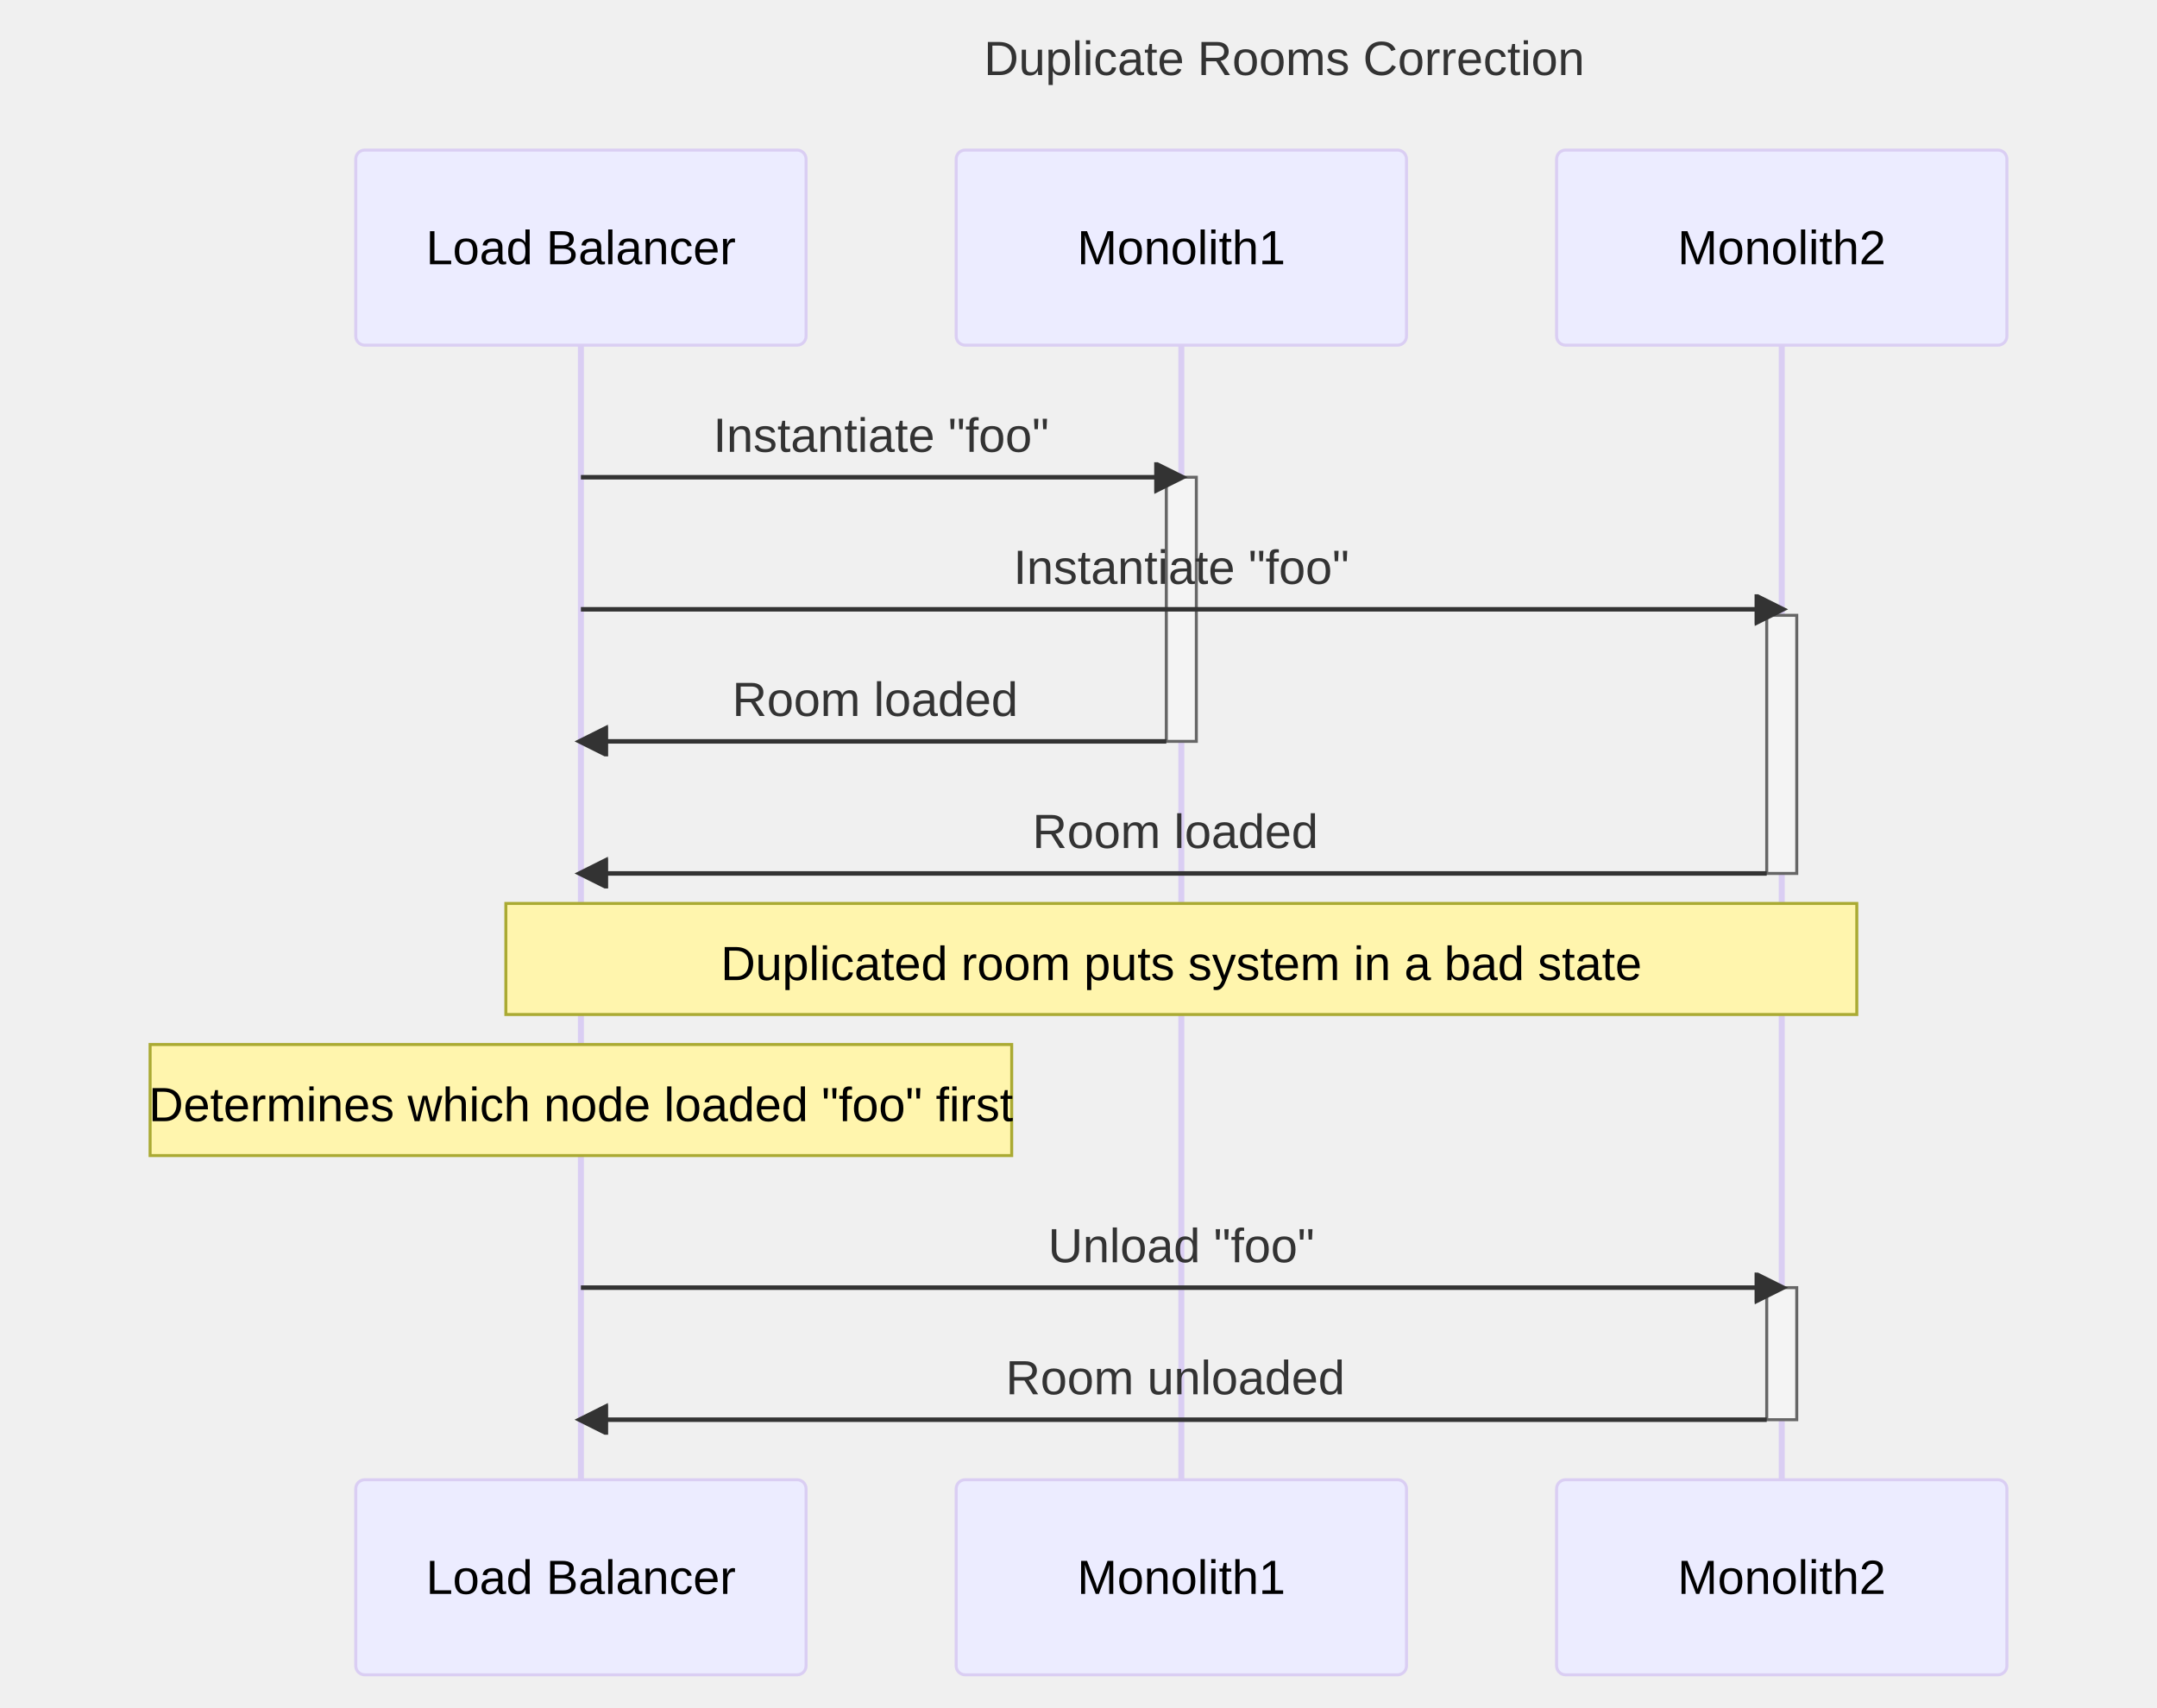
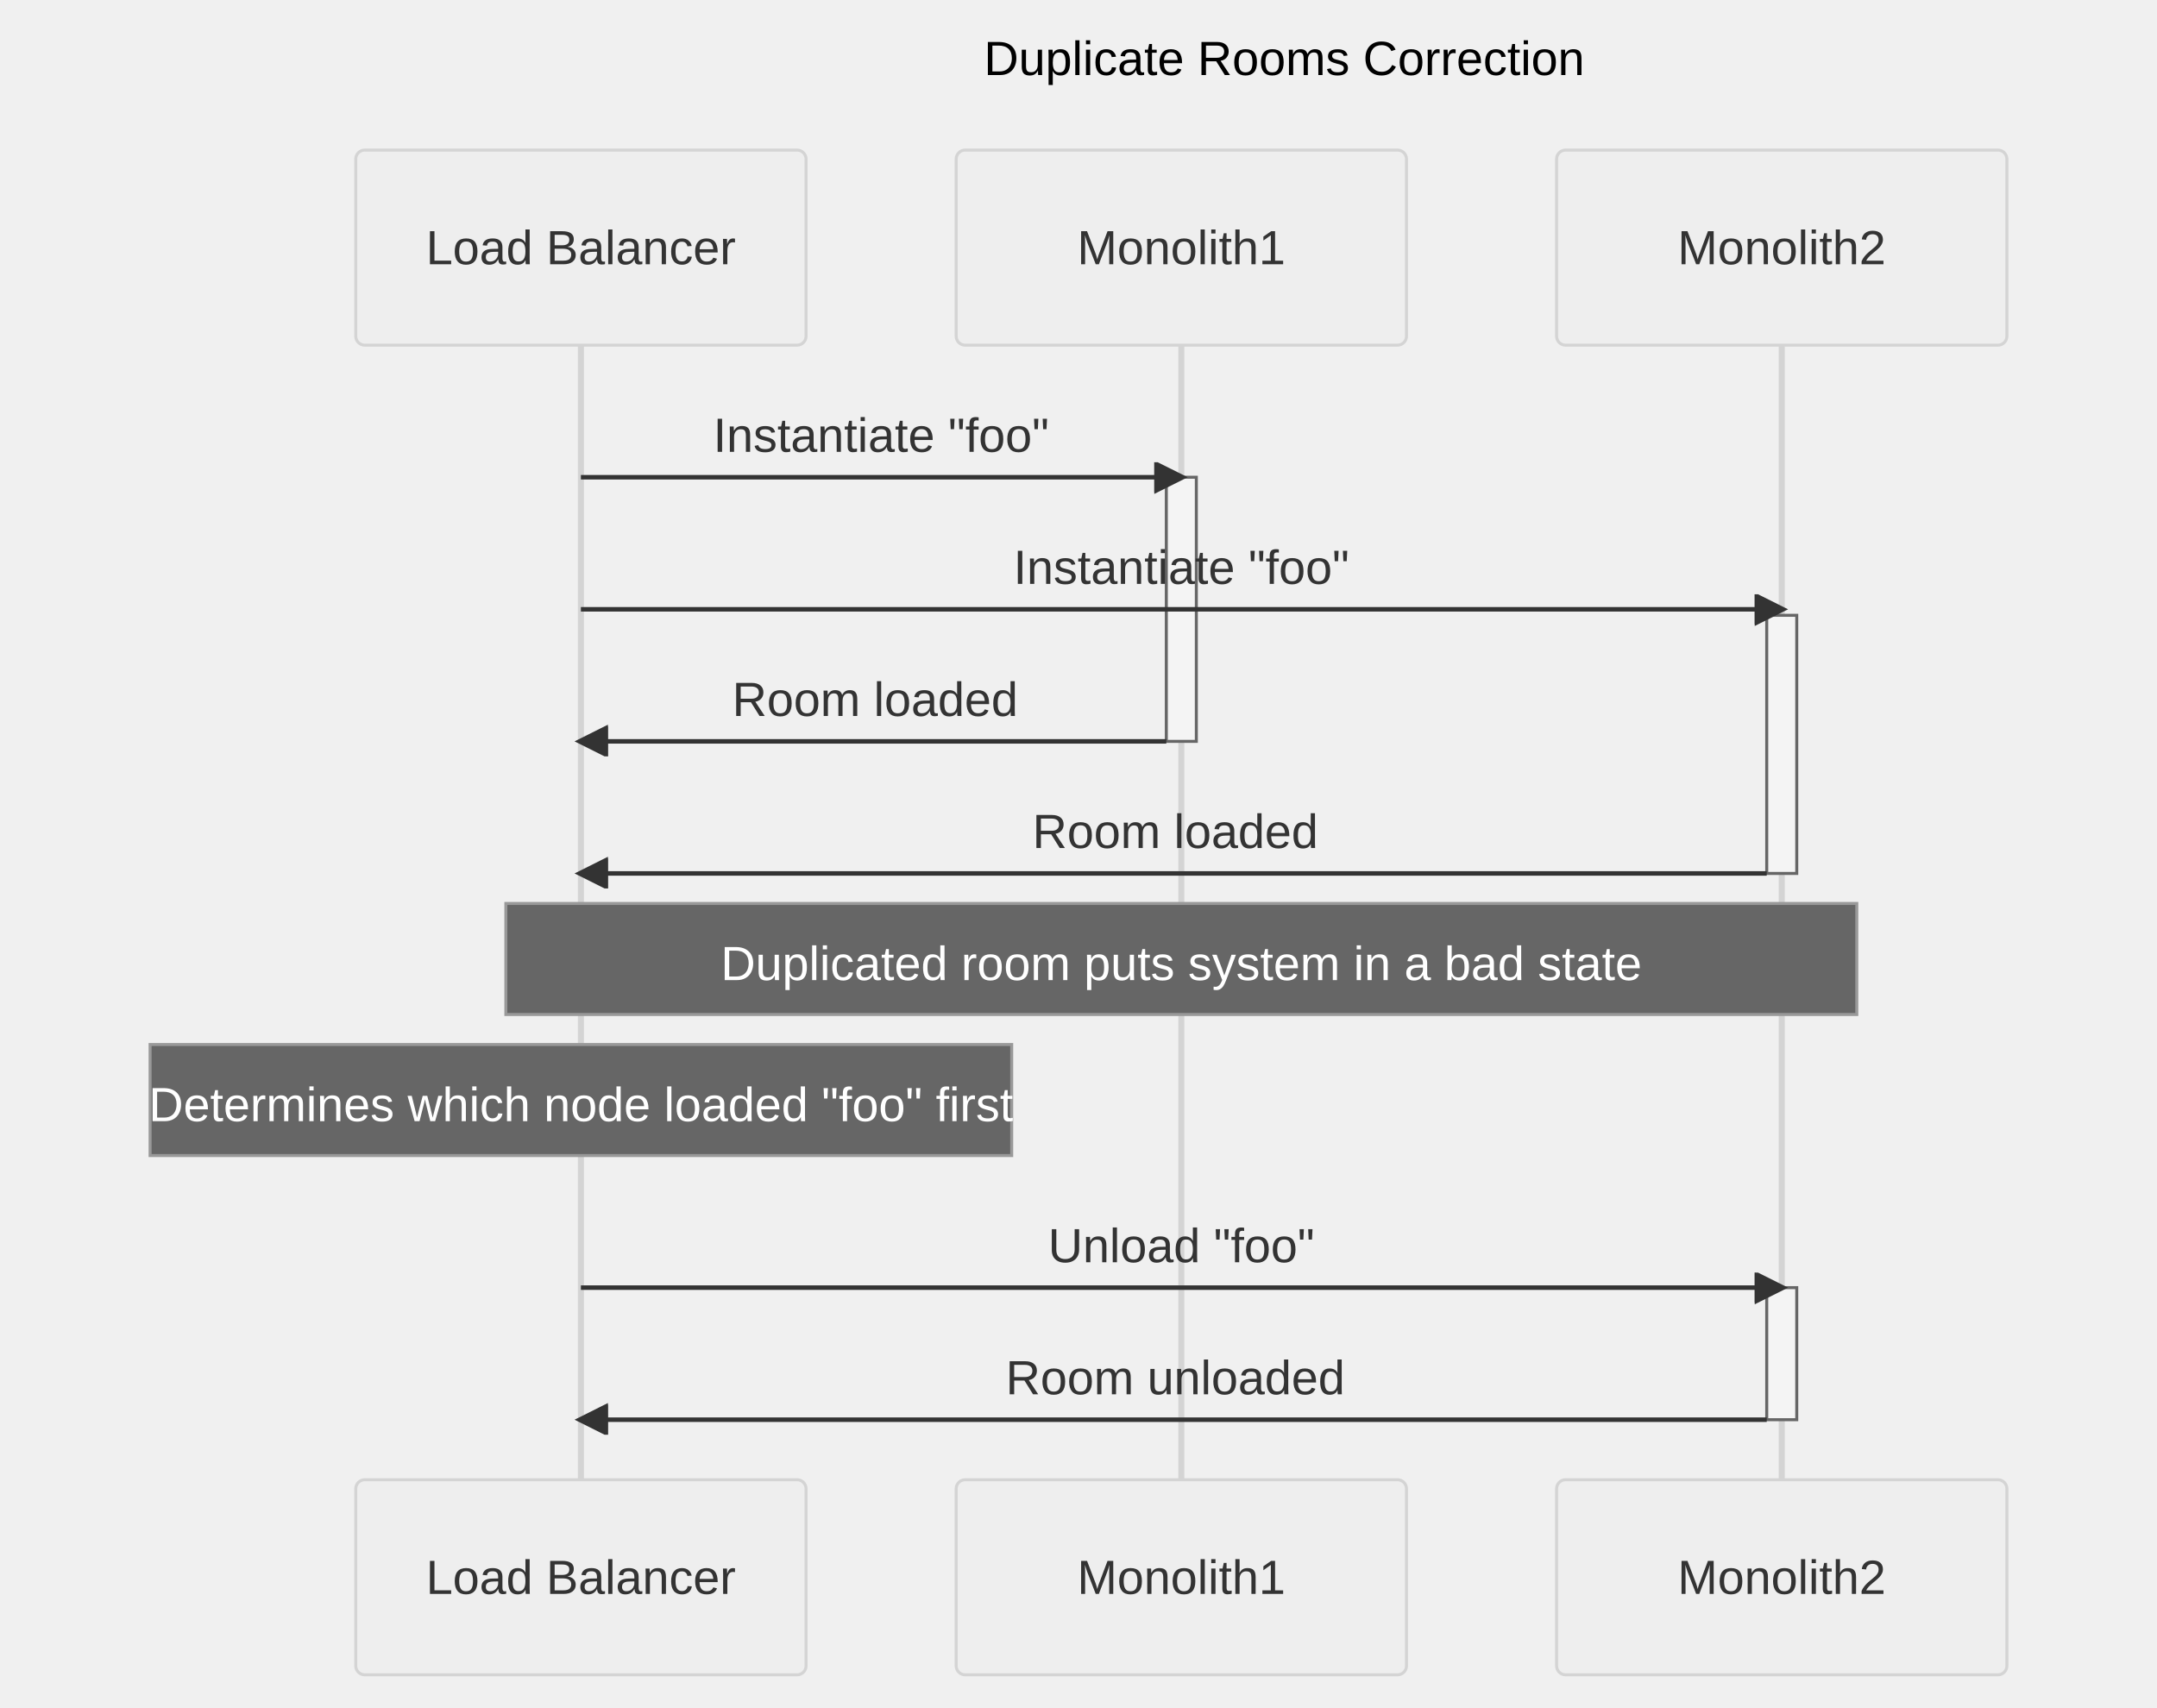
<svg xmlns="http://www.w3.org/2000/svg" aria-labelledby="chart-title-my-svg" aria-roledescription="sequence" role="graphics-document document" viewBox="-118.5 -50 718.5 569" style="max-width: 718.5px; background-color: white;" width="100%" id="my-svg">
  <g>
    <rect class="actor" ry="3" rx="3" height="65" width="150" stroke="#666" fill="#eaeaea" y="443" x="400" />
    <text style="text-anchor: middle; font-size: 16px; font-weight: 400;" class="actor" alignment-baseline="central" dominant-baseline="central" y="475.5" x="475">
      <tspan dy="0" x="475">Monolith2</tspan>
    </text>
  </g>
  <g>
    <rect class="actor" ry="3" rx="3" height="65" width="150" stroke="#666" fill="#eaeaea" y="443" x="200" />
    <text style="text-anchor: middle; font-size: 16px; font-weight: 400;" class="actor" alignment-baseline="central" dominant-baseline="central" y="475.5" x="275">
      <tspan dy="0" x="275">Monolith1</tspan>
    </text>
  </g>
  <g>
    <rect class="actor" ry="3" rx="3" height="65" width="150" stroke="#666" fill="#eaeaea" y="443" x="0" />
    <text style="text-anchor: middle; font-size: 16px; font-weight: 400;" class="actor" alignment-baseline="central" dominant-baseline="central" y="475.5" x="75">
      <tspan dy="0" x="75">Load Balancer</tspan>
    </text>
  </g>
  <g>
    <line stroke="#999" stroke-width="0.5px" class="200" y2="443" x2="475" y1="5" x1="475" id="actor2" />
    <g id="root-2">
      <rect class="actor" ry="3" rx="3" height="65" width="150" stroke="#666" fill="#eaeaea" y="0" x="400" />
      <text style="text-anchor: middle; font-size: 16px; font-weight: 400;" class="actor" alignment-baseline="central" dominant-baseline="central" y="32.5" x="475">
        <tspan dy="0" x="475">Monolith2</tspan>
      </text>
    </g>
  </g>
  <g>
    <line stroke="#999" stroke-width="0.5px" class="200" y2="443" x2="275" y1="5" x1="275" id="actor1" />
    <g id="root-1">
      <rect class="actor" ry="3" rx="3" height="65" width="150" stroke="#666" fill="#eaeaea" y="0" x="200" />
      <text style="text-anchor: middle; font-size: 16px; font-weight: 400;" class="actor" alignment-baseline="central" dominant-baseline="central" y="32.5" x="275">
        <tspan dy="0" x="275">Monolith1</tspan>
      </text>
    </g>
  </g>
  <g>
    <line stroke="#999" stroke-width="0.5px" class="200" y2="443" x2="75" y1="5" x1="75" id="actor0" />
    <g id="root-0">
      <rect class="actor" ry="3" rx="3" height="65" width="150" stroke="#666" fill="#eaeaea" y="0" x="0" />
      <text style="text-anchor: middle; font-size: 16px; font-weight: 400;" class="actor" alignment-baseline="central" dominant-baseline="central" y="32.5" x="75">
        <tspan dy="0" x="75">Load Balancer</tspan>
      </text>
    </g>
  </g>
-   <style>#my-svg{font-family:"trebuchet ms",verdana,arial,sans-serif;font-size:16px;fill:#333;}#my-svg .error-icon{fill:#552222;}#my-svg .error-text{fill:#552222;stroke:#552222;}#my-svg .edge-thickness-normal{stroke-width:2px;}#my-svg .edge-thickness-thick{stroke-width:3.5px;}#my-svg .edge-pattern-solid{stroke-dasharray:0;}#my-svg .edge-pattern-dashed{stroke-dasharray:3;}#my-svg .edge-pattern-dotted{stroke-dasharray:2;}#my-svg .marker{fill:#333333;stroke:#333333;}#my-svg .marker.cross{stroke:#333333;}#my-svg svg{font-family:"trebuchet ms",verdana,arial,sans-serif;font-size:16px;}#my-svg .actor{stroke:hsl(259.626, 59.777%, 87.902%);fill:#ECECFF;}#my-svg text.actor&gt;tspan{fill:black;stroke:none;}#my-svg .actor-line{stroke:grey;}#my-svg .messageLine0{stroke-width:1.5;stroke-dasharray:none;stroke:#333;}#my-svg .messageLine1{stroke-width:1.5;stroke-dasharray:2,2;stroke:#333;}#my-svg #arrowhead path{fill:#333;stroke:#333;}#my-svg .sequenceNumber{fill:white;}#my-svg #sequencenumber{fill:#333;}#my-svg #crosshead path{fill:#333;stroke:#333;}#my-svg .messageText{fill:#333;stroke:none;}#my-svg .labelBox{stroke:hsl(259.626, 59.777%, 87.902%);fill:#ECECFF;}#my-svg .labelText,#my-svg .labelText&gt;tspan{fill:black;stroke:none;}#my-svg .loopText,#my-svg .loopText&gt;tspan{fill:black;stroke:none;}#my-svg .loopLine{stroke-width:2px;stroke-dasharray:2,2;stroke:hsl(259.626, 59.777%, 87.902%);fill:hsl(259.626, 59.777%, 87.902%);}#my-svg .note{stroke:#aaaa33;fill:#fff5ad;}#my-svg .noteText,#my-svg .noteText&gt;tspan{fill:black;stroke:none;}#my-svg .activation0{fill:#f4f4f4;stroke:#666;}#my-svg .activation1{fill:#f4f4f4;stroke:#666;}#my-svg .activation2{fill:#f4f4f4;stroke:#666;}#my-svg .actorPopupMenu{position:absolute;}#my-svg .actorPopupMenuPanel{position:absolute;fill:#ECECFF;box-shadow:0px 8px 16px 0px rgba(0,0,0,0.2);filter:drop-shadow(3px 5px 2px rgb(0 0 0 / 0.4));}#my-svg .actor-man line{stroke:hsl(259.626, 59.777%, 87.902%);fill:#ECECFF;}#my-svg .actor-man circle,#my-svg line{stroke:hsl(259.626, 59.777%, 87.902%);fill:#ECECFF;stroke-width:2px;}#my-svg :root{--mermaid-font-family:"trebuchet ms",verdana,arial,sans-serif;}</style>
+   <style>#my-svg{font-family:"trebuchet ms",verdana,arial,sans-serif;font-size:16px;fill:#000000;}#my-svg .error-icon{fill:#552222;}#my-svg .error-text{fill:#552222;stroke:#552222;}#my-svg .edge-thickness-normal{stroke-width:2px;}#my-svg .edge-thickness-thick{stroke-width:3.5px;}#my-svg .edge-pattern-solid{stroke-dasharray:0;}#my-svg .edge-pattern-dashed{stroke-dasharray:3;}#my-svg .edge-pattern-dotted{stroke-dasharray:2;}#my-svg .marker{fill:#666;stroke:#666;}#my-svg .marker.cross{stroke:#666;}#my-svg svg{font-family:"trebuchet ms",verdana,arial,sans-serif;font-size:16px;}#my-svg .actor{stroke:hsl(0, 0%, 83%);fill:#eee;}#my-svg text.actor&gt;tspan{fill:#333;stroke:none;}#my-svg .actor-line{stroke:#666;}#my-svg .messageLine0{stroke-width:1.5;stroke-dasharray:none;stroke:#333;}#my-svg .messageLine1{stroke-width:1.5;stroke-dasharray:2,2;stroke:#333;}#my-svg #arrowhead path{fill:#333;stroke:#333;}#my-svg .sequenceNumber{fill:white;}#my-svg #sequencenumber{fill:#333;}#my-svg #crosshead path{fill:#333;stroke:#333;}#my-svg .messageText{fill:#333;stroke:none;}#my-svg .labelBox{stroke:hsl(0, 0%, 83%);fill:#eee;}#my-svg .labelText,#my-svg .labelText&gt;tspan{fill:#333;stroke:none;}#my-svg .loopText,#my-svg .loopText&gt;tspan{fill:#333;stroke:none;}#my-svg .loopLine{stroke-width:2px;stroke-dasharray:2,2;stroke:hsl(0, 0%, 83%);fill:hsl(0, 0%, 83%);}#my-svg .note{stroke:#999;fill:#666;}#my-svg .noteText,#my-svg .noteText&gt;tspan{fill:#fff;stroke:none;}#my-svg .activation0{fill:#f4f4f4;stroke:#666;}#my-svg .activation1{fill:#f4f4f4;stroke:#666;}#my-svg .activation2{fill:#f4f4f4;stroke:#666;}#my-svg .actorPopupMenu{position:absolute;}#my-svg .actorPopupMenuPanel{position:absolute;fill:#eee;box-shadow:0px 8px 16px 0px rgba(0,0,0,0.2);filter:drop-shadow(3px 5px 2px rgb(0 0 0 / 0.4));}#my-svg .actor-man line{stroke:hsl(0, 0%, 83%);fill:#eee;}#my-svg .actor-man circle,#my-svg line{stroke:hsl(0, 0%, 83%);fill:#eee;stroke-width:2px;}#my-svg :root{--mermaid-font-family:"trebuchet ms",verdana,arial,sans-serif;}</style>
  <g />
  <defs>
    <symbol height="24" width="24" id="computer">
      <path d="M2 2v13h20v-13h-20zm18 11h-16v-9h16v9zm-10.228 6l.466-1h3.524l.467 1h-4.457zm14.228 3h-24l2-6h2.104l-1.33 4h18.45l-1.297-4h2.073l2 6zm-5-10h-14v-7h14v7z" transform="scale(.5)" />
    </symbol>
  </defs>
  <defs>
    <symbol clip-rule="evenodd" fill-rule="evenodd" id="database">
      <path d="M12.258.001l.256.004.255.005.253.008.251.01.249.012.247.015.246.016.242.019.241.02.239.023.236.024.233.027.231.028.229.031.225.032.223.034.22.036.217.038.214.04.211.041.208.043.205.045.201.046.198.048.194.05.191.051.187.053.183.054.18.056.175.057.172.059.168.06.163.061.16.063.155.064.15.066.074.033.073.033.071.034.07.034.069.035.068.035.067.035.066.035.064.036.064.036.062.036.06.036.06.037.058.037.058.037.055.038.055.038.053.038.052.038.051.039.05.039.048.039.047.039.045.04.044.04.043.04.041.04.04.041.039.041.037.041.036.041.034.041.033.042.032.042.03.042.029.042.027.042.026.043.024.043.023.043.021.043.02.043.018.044.017.043.015.044.013.044.012.044.011.045.009.044.007.045.006.045.004.045.002.045.001.045v17l-.001.045-.002.045-.004.045-.006.045-.007.045-.009.044-.011.045-.012.044-.013.044-.015.044-.017.043-.018.044-.02.043-.021.043-.023.043-.024.043-.026.043-.027.042-.029.042-.03.042-.032.042-.033.042-.034.041-.036.041-.037.041-.039.041-.04.041-.041.04-.043.04-.044.04-.045.04-.047.039-.048.039-.05.039-.051.039-.052.038-.053.038-.055.038-.055.038-.058.037-.058.037-.06.037-.06.036-.062.036-.064.036-.064.036-.066.035-.067.035-.068.035-.069.035-.07.034-.071.034-.073.033-.074.033-.15.066-.155.064-.16.063-.163.061-.168.06-.172.059-.175.057-.18.056-.183.054-.187.053-.191.051-.194.05-.198.048-.201.046-.205.045-.208.043-.211.041-.214.04-.217.038-.22.036-.223.034-.225.032-.229.031-.231.028-.233.027-.236.024-.239.023-.241.02-.242.019-.246.016-.247.015-.249.012-.251.01-.253.008-.255.005-.256.004-.258.001-.258-.001-.256-.004-.255-.005-.253-.008-.251-.01-.249-.012-.247-.015-.245-.016-.243-.019-.241-.02-.238-.023-.236-.024-.234-.027-.231-.028-.228-.031-.226-.032-.223-.034-.22-.036-.217-.038-.214-.04-.211-.041-.208-.043-.204-.045-.201-.046-.198-.048-.195-.05-.19-.051-.187-.053-.184-.054-.179-.056-.176-.057-.172-.059-.167-.06-.164-.061-.159-.063-.155-.064-.151-.066-.074-.033-.072-.033-.072-.034-.07-.034-.069-.035-.068-.035-.067-.035-.066-.035-.064-.036-.063-.036-.062-.036-.061-.036-.06-.037-.058-.037-.057-.037-.056-.038-.055-.038-.053-.038-.052-.038-.051-.039-.049-.039-.049-.039-.046-.039-.046-.04-.044-.04-.043-.04-.041-.04-.04-.041-.039-.041-.037-.041-.036-.041-.034-.041-.033-.042-.032-.042-.03-.042-.029-.042-.027-.042-.026-.043-.024-.043-.023-.043-.021-.043-.02-.043-.018-.044-.017-.043-.015-.044-.013-.044-.012-.044-.011-.045-.009-.044-.007-.045-.006-.045-.004-.045-.002-.045-.001-.045v-17l.001-.045.002-.045.004-.045.006-.045.007-.045.009-.044.011-.045.012-.044.013-.044.015-.044.017-.043.018-.044.02-.043.021-.043.023-.043.024-.043.026-.043.027-.042.029-.042.03-.042.032-.042.033-.042.034-.041.036-.041.037-.041.039-.041.04-.041.041-.04.043-.04.044-.04.046-.04.046-.039.049-.039.049-.039.051-.039.052-.038.053-.038.055-.038.056-.038.057-.037.058-.037.06-.037.061-.036.062-.036.063-.036.064-.036.066-.035.067-.035.068-.035.069-.035.07-.034.072-.034.072-.033.074-.033.151-.066.155-.064.159-.063.164-.061.167-.06.172-.059.176-.057.179-.056.184-.054.187-.053.19-.051.195-.05.198-.048.201-.046.204-.045.208-.043.211-.041.214-.04.217-.038.22-.036.223-.034.226-.032.228-.031.231-.028.234-.027.236-.024.238-.023.241-.02.243-.019.245-.016.247-.015.249-.012.251-.01.253-.008.255-.005.256-.004.258-.001.258.001zm-9.258 20.499v.01l.001.021.003.021.004.022.005.021.006.022.007.022.009.023.01.022.011.023.012.023.013.023.015.023.016.024.017.023.018.024.019.024.021.024.022.025.023.024.024.025.052.049.056.05.061.051.066.051.07.051.075.051.079.052.084.052.088.052.092.052.097.052.102.051.105.052.11.052.114.051.119.051.123.051.127.05.131.05.135.05.139.048.144.049.147.047.152.047.155.047.16.045.163.045.167.043.171.043.176.041.178.041.183.039.187.039.19.037.194.035.197.035.202.033.204.031.209.03.212.029.216.027.219.025.222.024.226.021.23.02.233.018.236.016.24.015.243.012.246.01.249.008.253.005.256.004.259.001.26-.001.257-.004.254-.005.25-.008.247-.011.244-.012.241-.014.237-.016.233-.018.231-.021.226-.021.224-.024.22-.026.216-.027.212-.028.21-.031.205-.031.202-.034.198-.034.194-.036.191-.037.187-.039.183-.04.179-.04.175-.042.172-.043.168-.044.163-.045.16-.046.155-.046.152-.047.148-.048.143-.049.139-.049.136-.05.131-.05.126-.05.123-.051.118-.052.114-.051.11-.052.106-.052.101-.052.096-.052.092-.052.088-.053.083-.051.079-.052.074-.052.07-.051.065-.051.06-.051.056-.05.051-.05.023-.024.023-.025.021-.024.02-.024.019-.024.018-.024.017-.024.015-.023.014-.024.013-.023.012-.023.01-.023.01-.022.008-.022.006-.022.006-.022.004-.022.004-.021.001-.021.001-.021v-4.127l-.077.055-.08.053-.083.054-.085.053-.087.052-.09.052-.093.051-.095.05-.097.05-.1.049-.102.049-.105.048-.106.047-.109.047-.111.046-.114.045-.115.045-.118.044-.12.043-.122.042-.124.042-.126.041-.128.04-.13.04-.132.038-.134.038-.135.037-.138.037-.139.035-.142.035-.143.034-.144.033-.147.032-.148.031-.15.03-.151.03-.153.029-.154.027-.156.027-.158.026-.159.025-.161.024-.162.023-.163.022-.165.021-.166.02-.167.019-.169.018-.169.017-.171.016-.173.015-.173.014-.175.013-.175.012-.177.011-.178.01-.179.008-.179.008-.181.006-.182.005-.182.004-.184.003-.184.002h-.37l-.184-.002-.184-.003-.182-.004-.182-.005-.181-.006-.179-.008-.179-.008-.178-.01-.176-.011-.176-.012-.175-.013-.173-.014-.172-.015-.171-.016-.17-.017-.169-.018-.167-.019-.166-.02-.165-.021-.163-.022-.162-.023-.161-.024-.159-.025-.157-.026-.156-.027-.155-.027-.153-.029-.151-.03-.15-.03-.148-.031-.146-.032-.145-.033-.143-.034-.141-.035-.14-.035-.137-.037-.136-.037-.134-.038-.132-.038-.13-.04-.128-.04-.126-.041-.124-.042-.122-.042-.12-.044-.117-.043-.116-.045-.113-.045-.112-.046-.109-.047-.106-.047-.105-.048-.102-.049-.1-.049-.097-.05-.095-.05-.093-.052-.09-.051-.087-.052-.085-.053-.083-.054-.08-.054-.077-.054v4.127zm0-5.654v.011l.001.021.003.021.004.021.005.022.006.022.007.022.009.022.01.022.011.023.012.023.013.023.015.024.016.023.017.024.018.024.019.024.021.024.022.024.023.025.024.024.052.05.056.05.061.05.066.051.07.051.075.052.079.051.084.052.088.052.092.052.097.052.102.052.105.052.11.051.114.051.119.052.123.05.127.051.131.05.135.049.139.049.144.048.147.048.152.047.155.046.16.045.163.045.167.044.171.042.176.042.178.04.183.04.187.038.19.037.194.036.197.034.202.033.204.032.209.03.212.028.216.027.219.025.222.024.226.022.23.02.233.018.236.016.24.014.243.012.246.01.249.008.253.006.256.003.259.001.26-.001.257-.003.254-.006.25-.008.247-.01.244-.012.241-.015.237-.016.233-.018.231-.02.226-.022.224-.024.22-.025.216-.027.212-.029.21-.03.205-.032.202-.033.198-.035.194-.036.191-.037.187-.039.183-.039.179-.041.175-.042.172-.043.168-.044.163-.045.16-.045.155-.047.152-.047.148-.048.143-.048.139-.05.136-.049.131-.05.126-.051.123-.051.118-.051.114-.052.11-.052.106-.052.101-.052.096-.052.092-.052.088-.052.083-.052.079-.052.074-.051.07-.052.065-.051.06-.05.056-.051.051-.049.023-.025.023-.024.021-.025.02-.024.019-.024.018-.024.017-.024.015-.023.014-.023.013-.024.012-.022.01-.023.01-.023.008-.022.006-.022.006-.022.004-.021.004-.022.001-.021.001-.021v-4.139l-.077.054-.08.054-.083.054-.085.052-.087.053-.09.051-.093.051-.095.051-.097.05-.1.049-.102.049-.105.048-.106.047-.109.047-.111.046-.114.045-.115.044-.118.044-.12.044-.122.042-.124.042-.126.041-.128.04-.13.039-.132.039-.134.038-.135.037-.138.036-.139.036-.142.035-.143.033-.144.033-.147.033-.148.031-.15.03-.151.03-.153.028-.154.028-.156.027-.158.026-.159.025-.161.024-.162.023-.163.022-.165.021-.166.02-.167.019-.169.018-.169.017-.171.016-.173.015-.173.014-.175.013-.175.012-.177.011-.178.009-.179.009-.179.007-.181.007-.182.005-.182.004-.184.003-.184.002h-.37l-.184-.002-.184-.003-.182-.004-.182-.005-.181-.007-.179-.007-.179-.009-.178-.009-.176-.011-.176-.012-.175-.013-.173-.014-.172-.015-.171-.016-.17-.017-.169-.018-.167-.019-.166-.02-.165-.021-.163-.022-.162-.023-.161-.024-.159-.025-.157-.026-.156-.027-.155-.028-.153-.028-.151-.03-.15-.03-.148-.031-.146-.033-.145-.033-.143-.033-.141-.035-.14-.036-.137-.036-.136-.037-.134-.038-.132-.039-.13-.039-.128-.04-.126-.041-.124-.042-.122-.043-.12-.043-.117-.044-.116-.044-.113-.046-.112-.046-.109-.046-.106-.047-.105-.048-.102-.049-.1-.049-.097-.05-.095-.051-.093-.051-.09-.051-.087-.053-.085-.052-.083-.054-.08-.054-.077-.054v4.139zm0-5.666v.011l.001.02.003.022.004.021.005.022.006.021.007.022.009.023.01.022.011.023.012.023.013.023.015.023.016.024.017.024.018.023.019.024.021.025.022.024.023.024.024.025.052.05.056.05.061.05.066.051.07.051.075.052.079.051.084.052.088.052.092.052.097.052.102.052.105.051.11.052.114.051.119.051.123.051.127.05.131.05.135.05.139.049.144.048.147.048.152.047.155.046.16.045.163.045.167.043.171.043.176.042.178.04.183.04.187.038.19.037.194.036.197.034.202.033.204.032.209.03.212.028.216.027.219.025.222.024.226.021.23.02.233.018.236.017.24.014.243.012.246.01.249.008.253.006.256.003.259.001.26-.001.257-.003.254-.006.25-.008.247-.01.244-.013.241-.014.237-.016.233-.018.231-.02.226-.022.224-.024.22-.025.216-.027.212-.029.21-.03.205-.032.202-.033.198-.035.194-.036.191-.037.187-.039.183-.039.179-.041.175-.042.172-.043.168-.044.163-.045.16-.045.155-.047.152-.047.148-.048.143-.049.139-.049.136-.049.131-.051.126-.05.123-.051.118-.052.114-.051.11-.052.106-.052.101-.052.096-.052.092-.052.088-.052.083-.052.079-.052.074-.052.07-.051.065-.051.06-.051.056-.05.051-.049.023-.025.023-.025.021-.024.02-.024.019-.024.018-.024.017-.024.015-.023.014-.024.013-.023.012-.023.01-.022.01-.023.008-.022.006-.022.006-.022.004-.022.004-.021.001-.021.001-.021v-4.153l-.077.054-.08.054-.083.053-.085.053-.087.053-.09.051-.093.051-.095.051-.097.05-.1.049-.102.048-.105.048-.106.048-.109.046-.111.046-.114.046-.115.044-.118.044-.12.043-.122.043-.124.042-.126.041-.128.04-.13.039-.132.039-.134.038-.135.037-.138.036-.139.036-.142.034-.143.034-.144.033-.147.032-.148.032-.15.03-.151.03-.153.028-.154.028-.156.027-.158.026-.159.024-.161.024-.162.023-.163.023-.165.021-.166.02-.167.019-.169.018-.169.017-.171.016-.173.015-.173.014-.175.013-.175.012-.177.01-.178.01-.179.009-.179.007-.181.006-.182.006-.182.004-.184.003-.184.001-.185.001-.185-.001-.184-.001-.184-.003-.182-.004-.182-.006-.181-.006-.179-.007-.179-.009-.178-.01-.176-.01-.176-.012-.175-.013-.173-.014-.172-.015-.171-.016-.17-.017-.169-.018-.167-.019-.166-.02-.165-.021-.163-.023-.162-.023-.161-.024-.159-.024-.157-.026-.156-.027-.155-.028-.153-.028-.151-.03-.15-.03-.148-.032-.146-.032-.145-.033-.143-.034-.141-.034-.14-.036-.137-.036-.136-.037-.134-.038-.132-.039-.13-.039-.128-.041-.126-.041-.124-.041-.122-.043-.12-.043-.117-.044-.116-.044-.113-.046-.112-.046-.109-.046-.106-.048-.105-.048-.102-.048-.1-.05-.097-.049-.095-.051-.093-.051-.09-.052-.087-.052-.085-.053-.083-.053-.08-.054-.077-.054v4.153zm8.74-8.179l-.257.004-.254.005-.25.008-.247.011-.244.012-.241.014-.237.016-.233.018-.231.021-.226.022-.224.023-.22.026-.216.027-.212.028-.21.031-.205.032-.202.033-.198.034-.194.036-.191.038-.187.038-.183.04-.179.041-.175.042-.172.043-.168.043-.163.045-.16.046-.155.046-.152.048-.148.048-.143.048-.139.049-.136.05-.131.05-.126.051-.123.051-.118.051-.114.052-.11.052-.106.052-.101.052-.096.052-.092.052-.088.052-.083.052-.079.052-.074.051-.07.052-.065.051-.06.05-.056.05-.051.05-.023.025-.023.024-.021.024-.02.025-.019.024-.018.024-.017.023-.015.024-.014.023-.013.023-.012.023-.01.023-.01.022-.008.022-.006.023-.006.021-.004.022-.004.021-.001.021-.001.021.001.021.001.021.004.021.004.022.006.021.006.023.008.022.01.022.01.023.012.023.013.023.014.023.015.024.017.023.018.024.019.024.02.025.021.024.023.024.023.025.051.05.056.05.06.05.065.051.07.052.074.051.079.052.083.052.088.052.092.052.096.052.101.052.106.052.11.052.114.052.118.051.123.051.126.051.131.05.136.05.139.049.143.048.148.048.152.048.155.046.16.046.163.045.168.043.172.043.175.042.179.041.183.04.187.038.191.038.194.036.198.034.202.033.205.032.21.031.212.028.216.027.22.026.224.023.226.022.231.021.233.018.237.016.241.014.244.012.247.011.25.008.254.005.257.004.26.001.26-.001.257-.004.254-.005.25-.008.247-.011.244-.012.241-.014.237-.016.233-.018.231-.021.226-.022.224-.023.22-.026.216-.027.212-.028.21-.031.205-.032.202-.033.198-.034.194-.036.191-.038.187-.038.183-.04.179-.041.175-.042.172-.043.168-.043.163-.045.16-.046.155-.046.152-.048.148-.048.143-.048.139-.049.136-.05.131-.05.126-.051.123-.051.118-.051.114-.052.11-.052.106-.052.101-.052.096-.052.092-.052.088-.052.083-.052.079-.052.074-.051.07-.052.065-.051.06-.05.056-.05.051-.05.023-.025.023-.024.021-.024.02-.025.019-.024.018-.024.017-.023.015-.024.014-.023.013-.023.012-.023.01-.023.01-.022.008-.022.006-.023.006-.021.004-.022.004-.021.001-.021.001-.021-.001-.021-.001-.021-.004-.021-.004-.022-.006-.021-.006-.023-.008-.022-.01-.022-.01-.023-.012-.023-.013-.023-.014-.023-.015-.024-.017-.023-.018-.024-.019-.024-.02-.025-.021-.024-.023-.024-.023-.025-.051-.05-.056-.05-.06-.05-.065-.051-.07-.052-.074-.051-.079-.052-.083-.052-.088-.052-.092-.052-.096-.052-.101-.052-.106-.052-.11-.052-.114-.052-.118-.051-.123-.051-.126-.051-.131-.05-.136-.05-.139-.049-.143-.048-.148-.048-.152-.048-.155-.046-.16-.046-.163-.045-.168-.043-.172-.043-.175-.042-.179-.041-.183-.04-.187-.038-.191-.038-.194-.036-.198-.034-.202-.033-.205-.032-.21-.031-.212-.028-.216-.027-.22-.026-.224-.023-.226-.022-.231-.021-.233-.018-.237-.016-.241-.014-.244-.012-.247-.011-.25-.008-.254-.005-.257-.004-.26-.001-.26.001z" transform="scale(.5)" />
    </symbol>
  </defs>
  <defs>
    <symbol height="24" width="24" id="clock">
      <path d="M12 2c5.514 0 10 4.486 10 10s-4.486 10-10 10-10-4.486-10-10 4.486-10 10-10zm0-2c-6.627 0-12 5.373-12 12s5.373 12 12 12 12-5.373 12-12-5.373-12-12-12zm5.848 12.459c.202.038.202.333.001.372-1.907.361-6.045 1.111-6.547 1.111-.719 0-1.301-.582-1.301-1.301 0-.512.77-5.447 1.125-7.445.034-.192.312-.181.343.014l.985 6.238 5.394 1.011z" transform="scale(.5)" />
    </symbol>
  </defs>
  <defs>
    <marker orient="auto" markerHeight="12" markerWidth="12" markerUnits="userSpaceOnUse" refY="5" refX="9" id="arrowhead">
      <path d="M 0 0 L 10 5 L 0 10 z" />
    </marker>
  </defs>
  <defs>
    <marker refY="5" refX="4" orient="auto" markerHeight="8" markerWidth="15" id="crosshead">
      <path style="stroke-dasharray: 0, 0;" d="M 1,2 L 6,7 M 6,2 L 1,7" stroke-width="1pt" stroke="#000000" fill="none" />
    </marker>
  </defs>
  <defs>
    <marker orient="auto" markerHeight="28" markerWidth="20" refY="7" refX="18" id="filled-head">
      <path d="M 18,7 L9,13 L14,7 L9,1 Z" />
    </marker>
  </defs>
  <defs>
    <marker orient="auto" markerHeight="40" markerWidth="60" refY="15" refX="15" id="sequencenumber">
      <circle r="6" cy="15" cx="15" />
    </marker>
  </defs>
  <g>
    <rect class="activation0" ry="0" rx="0" height="88" width="10" stroke="#666" fill="#EDF2AE" y="109" x="270" />
  </g>
  <g>
    <rect class="activation0" ry="0" rx="0" height="86" width="10" stroke="#666" fill="#EDF2AE" y="155" x="470" />
  </g>
  <g>
    <rect class="note" ry="0" rx="0" height="37" width="450" stroke="#666" fill="#EDF2AE" y="251" x="50" />
    <text style="font-size: 16px; font-weight: 400;" dy="1em" class="noteText" alignment-baseline="middle" dominant-baseline="middle" text-anchor="middle" y="256" x="275">
      <tspan x="275">Duplicated room puts system in a bad state</tspan>
    </text>
  </g>
  <g>
    <rect class="note" ry="0" rx="0" height="37" width="287" stroke="#666" fill="#EDF2AE" y="298" x="-68.5" />
    <text style="font-size: 16px; font-weight: 400;" dy="1em" class="noteText" alignment-baseline="middle" dominant-baseline="middle" text-anchor="middle" y="303" x="75">
      <tspan x="75">Determines which node loaded "foo" first</tspan>
    </text>
  </g>
  <g>
    <rect class="activation0" ry="0" rx="0" height="44" width="10" stroke="#666" fill="#EDF2AE" y="379" x="470" />
  </g>
  <text style="font-size: 16px; font-weight: 400;" dy="1em" class="messageText" alignment-baseline="middle" dominant-baseline="middle" text-anchor="middle" y="80" x="175">Instantiate "foo"</text>
  <line style="fill: none;" marker-end="url(#arrowhead)" stroke="none" stroke-width="2" class="messageLine0" y2="109" x2="275" y1="109" x1="75" />
  <text style="font-size: 16px; font-weight: 400;" dy="1em" class="messageText" alignment-baseline="middle" dominant-baseline="middle" text-anchor="middle" y="124" x="275">Instantiate "foo"</text>
  <line style="fill: none;" marker-end="url(#arrowhead)" stroke="none" stroke-width="2" class="messageLine0" y2="153" x2="475" y1="153" x1="75" />
  <text style="font-size: 16px; font-weight: 400;" dy="1em" class="messageText" alignment-baseline="middle" dominant-baseline="middle" text-anchor="middle" y="168" x="173">Room loaded</text>
  <line style="fill: none;" marker-end="url(#arrowhead)" stroke="none" stroke-width="2" class="messageLine0" y2="197" x2="75" y1="197" x1="270" />
  <text style="font-size: 16px; font-weight: 400;" dy="1em" class="messageText" alignment-baseline="middle" dominant-baseline="middle" text-anchor="middle" y="212" x="273">Room loaded</text>
  <line style="fill: none;" marker-end="url(#arrowhead)" stroke="none" stroke-width="2" class="messageLine0" y2="241" x2="75" y1="241" x1="470" />
  <text style="font-size: 16px; font-weight: 400;" dy="1em" class="messageText" alignment-baseline="middle" dominant-baseline="middle" text-anchor="middle" y="350" x="275">Unload "foo"</text>
  <line style="fill: none;" marker-end="url(#arrowhead)" stroke="none" stroke-width="2" class="messageLine0" y2="379" x2="475" y1="379" x1="75" />
  <text style="font-size: 16px; font-weight: 400;" dy="1em" class="messageText" alignment-baseline="middle" dominant-baseline="middle" text-anchor="middle" y="394" x="273">Room unloaded</text>
  <line style="fill: none;" marker-end="url(#arrowhead)" stroke="none" stroke-width="2" class="messageLine0" y2="423" x2="75" y1="423" x1="470" />
  <text y="-25" x="209.25">Duplicate Rooms Correction</text>
</svg>
